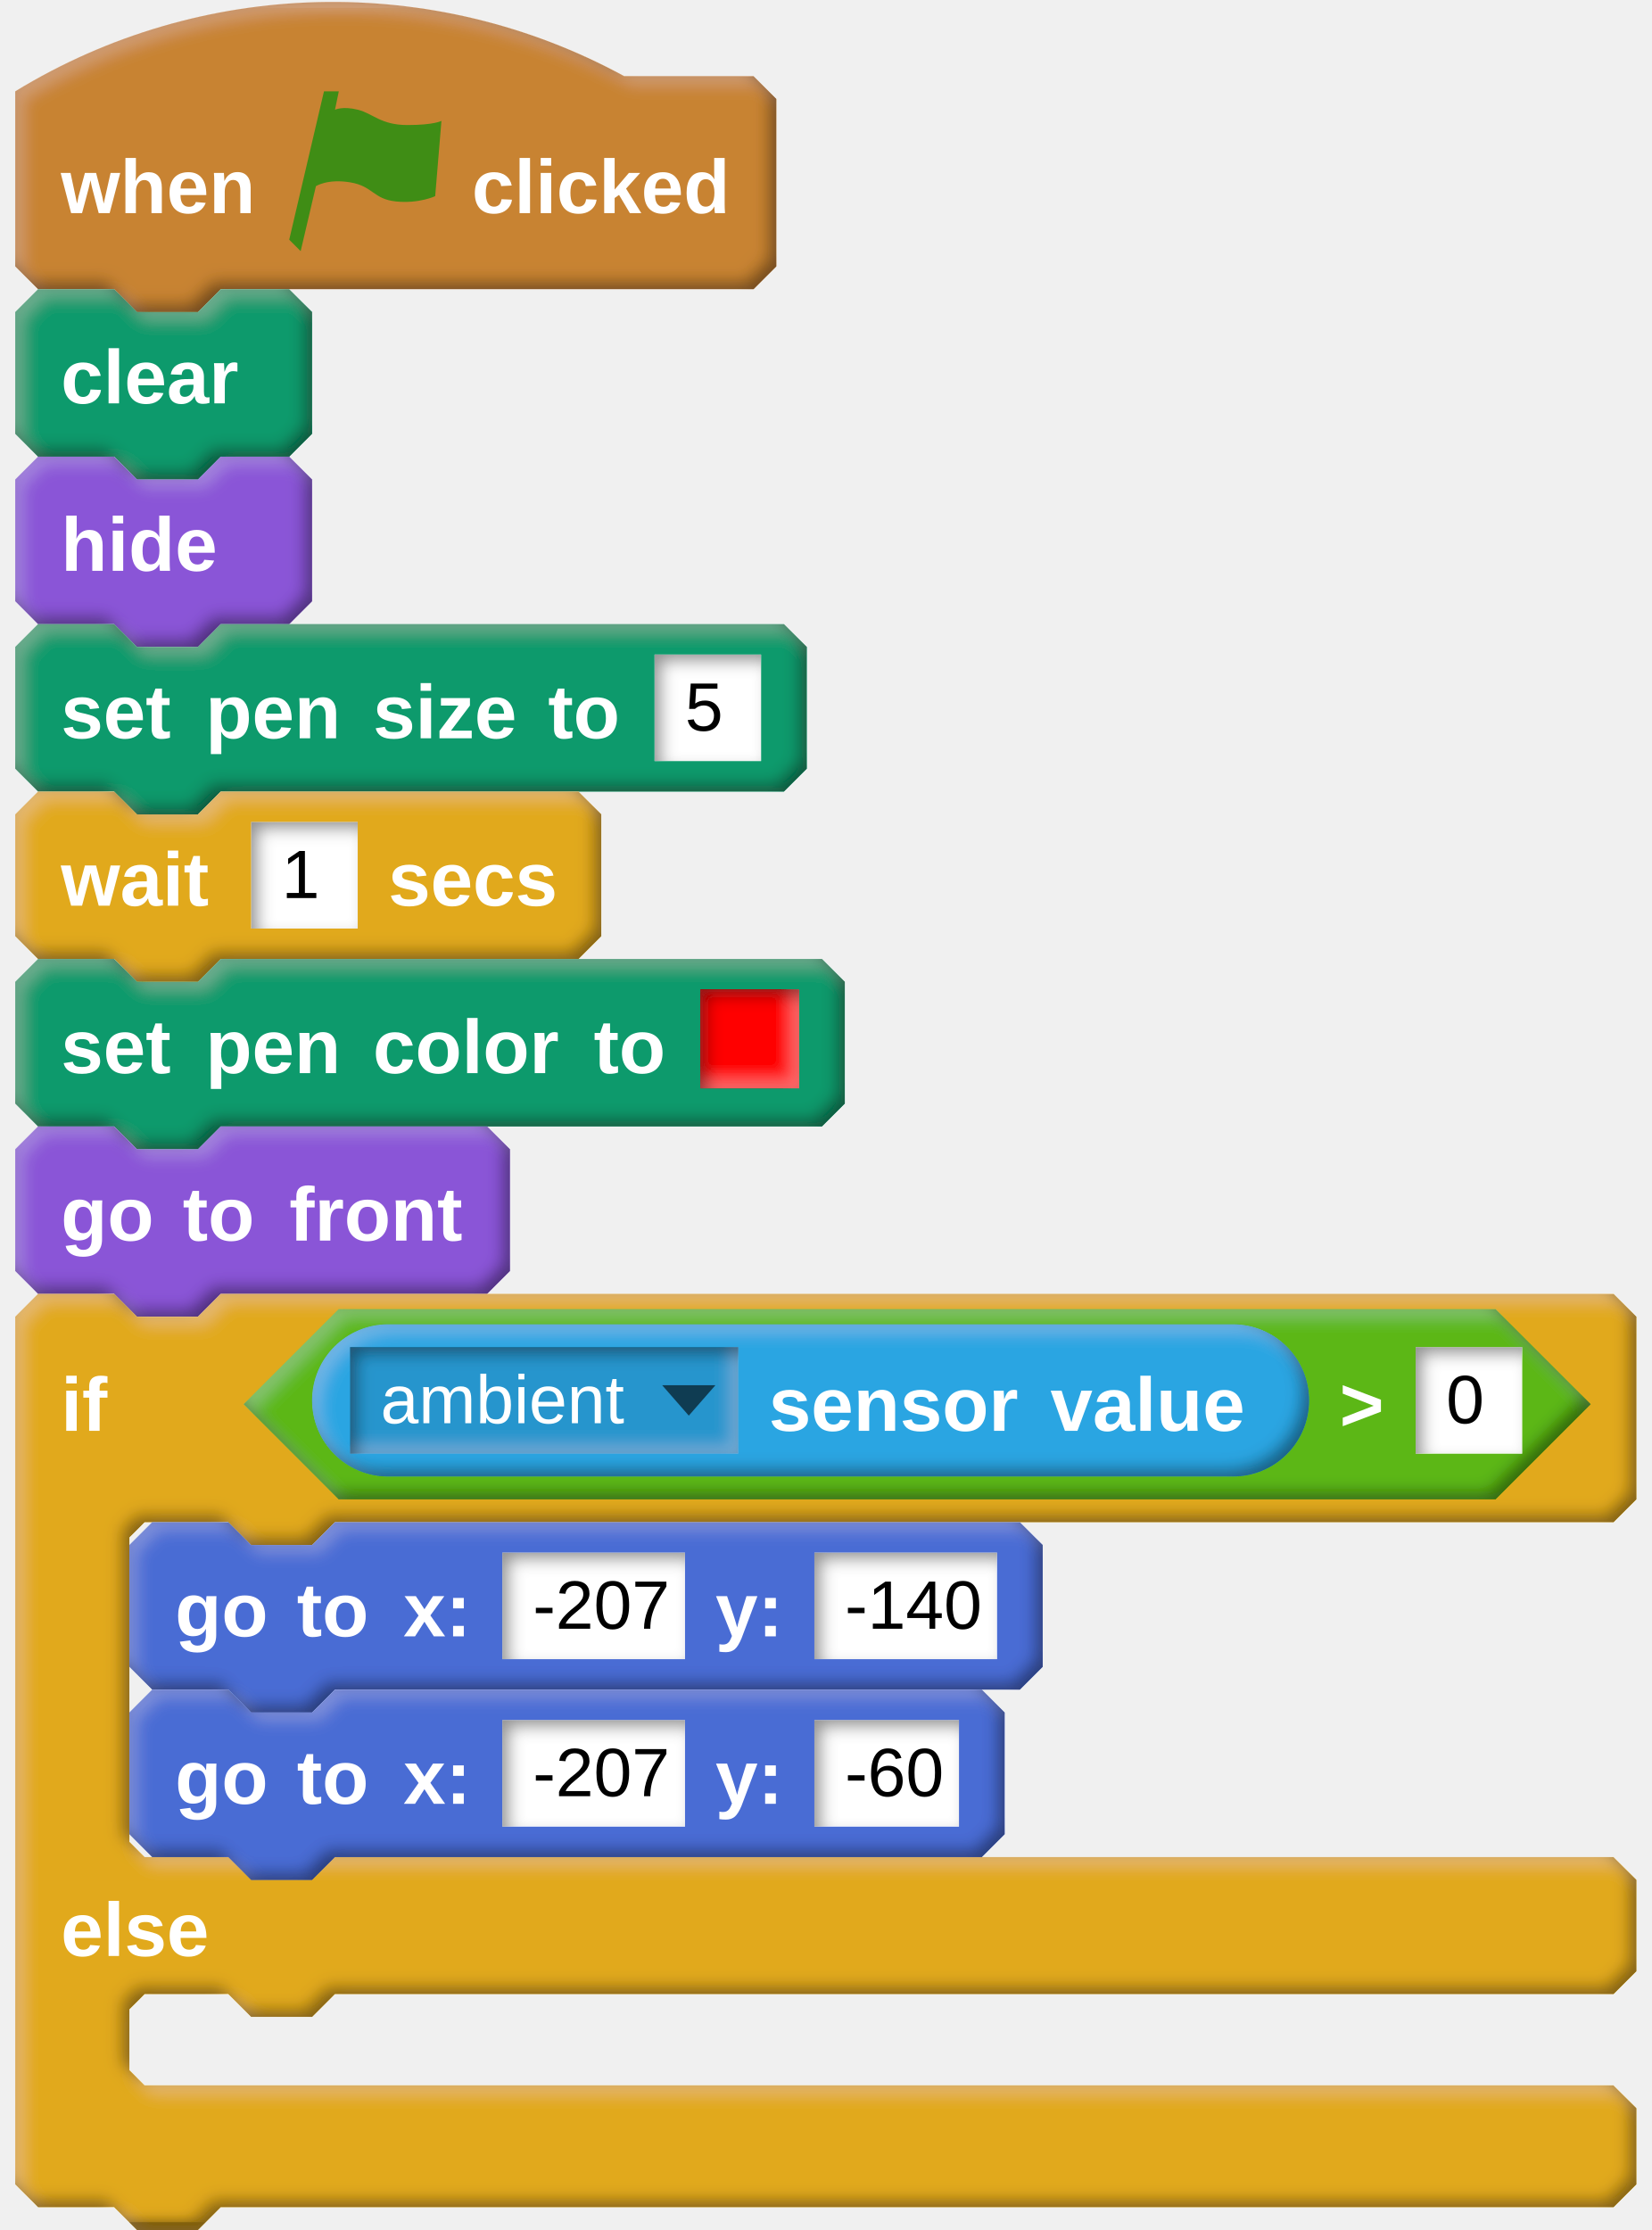
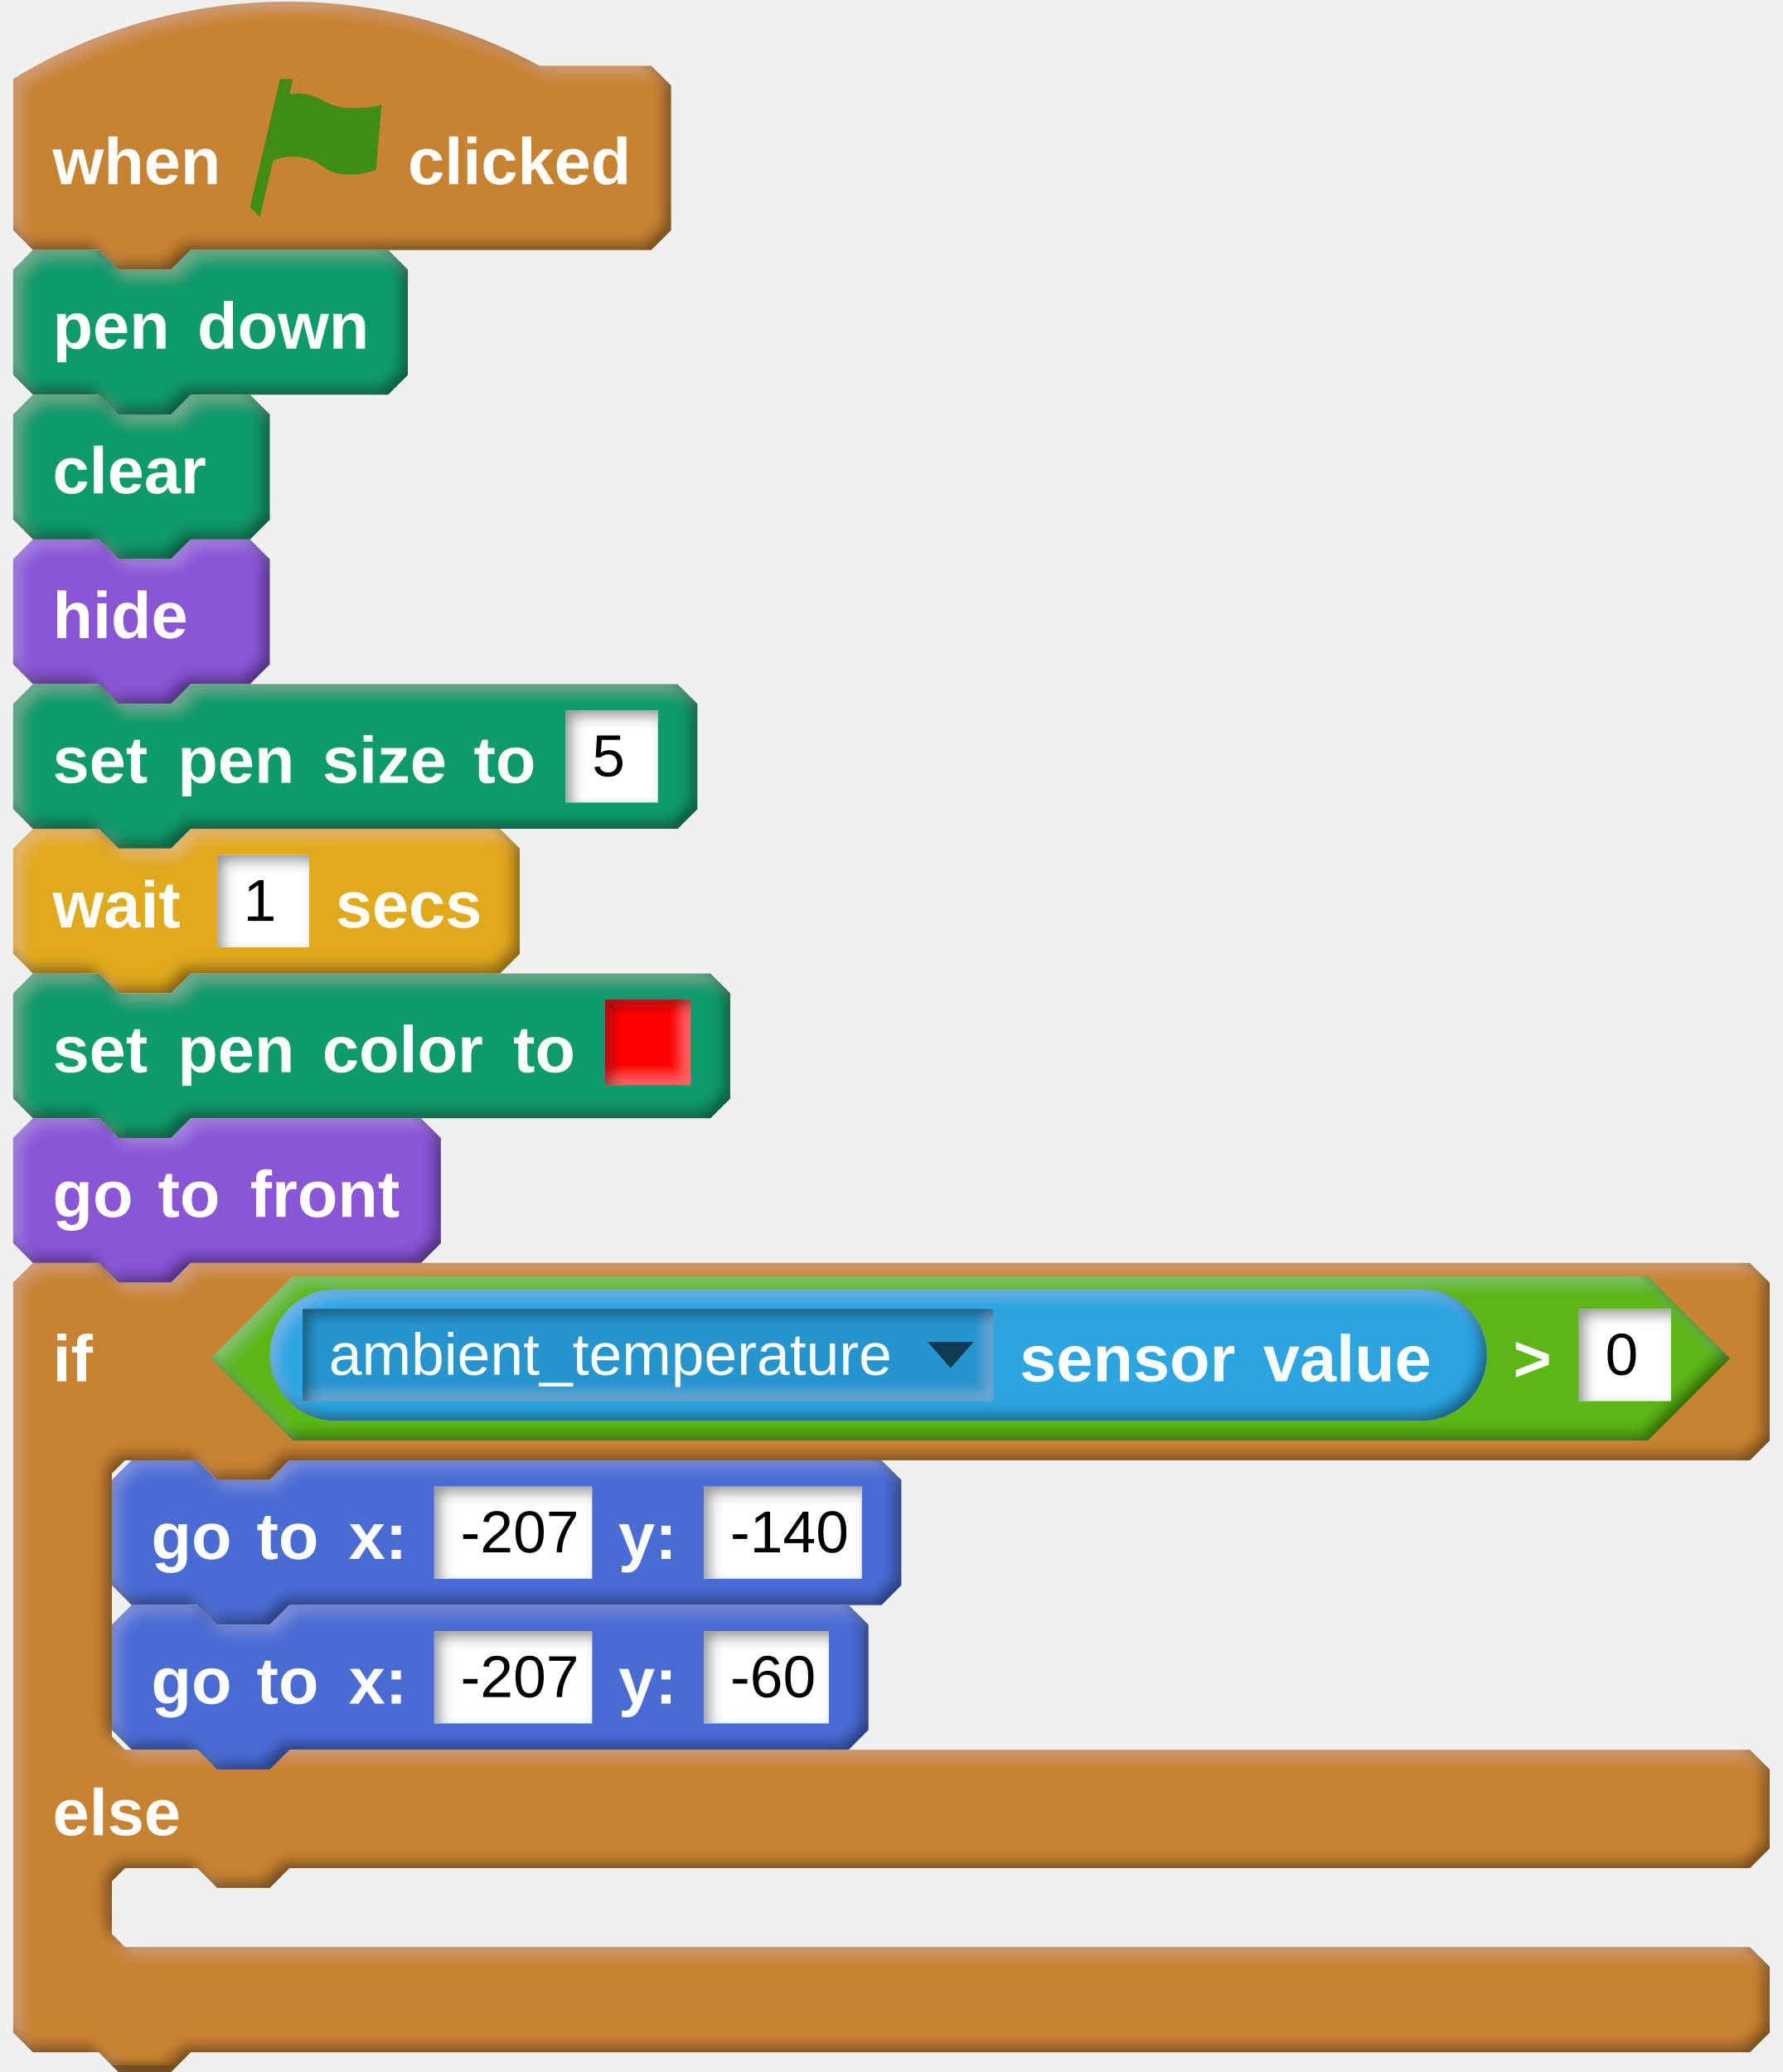
- <svg xmlns="http://www.w3.org/2000/svg" xmlns:xlink="http://www.w3.org/1999/xlink" version="1.1" width="217" height="293">
+ <svg xmlns="http://www.w3.org/2000/svg" xmlns:xlink="http://www.w3.org/1999/xlink" version="1.1" width="271" height="315">
  <defs>
    <filter id="bevelFilter" x0="-50%" y0="-50%" width="200%" height="200%">
      <feGaussianBlur result="blur-1" in="SourceAlpha" stdDeviation="1 1" />
      <feFlood result="flood-2" in="undefined" flood-color="#fff" flood-opacity="0.15" />
      <feOffset result="offset-3" in="blur-1" dx="1" dy="1" />
      <feComposite result="comp-4" operator="arithmetic" in="SourceAlpha" in2="offset-3" k2="1" k3="-1" />
      <feComposite result="comp-5" operator="in" in="flood-2" in2="comp-4" />
      <feFlood result="flood-6" in="undefined" flood-color="#000" flood-opacity="0.7" />
      <feOffset result="offset-7" in="blur-1" dx="-1" dy="-1" />
      <feComposite result="comp-8" operator="arithmetic" in="SourceAlpha" in2="offset-7" k2="1" k3="-1" />
      <feComposite result="comp-9" operator="in" in="flood-6" in2="comp-8" />
      <feMerge result="merge-10">
        <feMergeNode in="SourceGraphic" />
        <feMergeNode in="comp-5" />
        <feMergeNode in="comp-9" />
      </feMerge>
    </filter>
    <filter id="inputBevelFilter" x0="-50%" y0="-50%" width="200%" height="200%">
      <feGaussianBlur result="blur-1" in="SourceAlpha" stdDeviation="1 1" />
      <feFlood result="flood-2" in="undefined" flood-color="#fff" flood-opacity="0.15" />
      <feOffset result="offset-3" in="blur-1" dx="-1" dy="-1" />
      <feComposite result="comp-4" operator="arithmetic" in="SourceAlpha" in2="offset-3" k2="1" k3="-1" />
      <feComposite result="comp-5" operator="in" in="flood-2" in2="comp-4" />
      <feFlood result="flood-6" in="undefined" flood-color="#000" flood-opacity="0.7" />
      <feOffset result="offset-7" in="blur-1" dx="1" dy="1" />
      <feComposite result="comp-8" operator="arithmetic" in="SourceAlpha" in2="offset-7" k2="1" k3="-1" />
      <feComposite result="comp-9" operator="in" in="flood-6" in2="comp-8" />
      <feMerge result="merge-10">
        <feMergeNode in="SourceGraphic" />
        <feMergeNode in="comp-5" />
        <feMergeNode in="comp-9" />
      </feMerge>
    </filter>
    <filter id="inputDarkFilter" x0="-50%" y0="-50%" width="200%" height="200%">
      <feFlood result="flood-1" in="undefined" flood-color="#000" flood-opacity="0.2" />
      <feComposite result="comp-2" operator="in" in="flood-1" in2="SourceAlpha" />
      <feMerge result="merge-3">
        <feMergeNode in="SourceGraphic" />
        <feMergeNode in="comp-2" />
      </feMerge>
    </filter>
    <path d="M1.504 21L0 19.493 4.567 0h1.948l-.5 2.418s1.002-.502 3.006 0c2.006.503 3.008 2.01 6.517 2.01 3.508 0 4.463-.545 4.463-.545l-.823 9.892s-2.137 1.005-5.144.696c-3.007-.307-3.007-2.007-6.014-2.51-3.008-.502-4.512.503-4.512.503L1.504 21z" fill="#3f8d15" id="greenFlag" />
    <path d="M6.724 0C3.01 0 0 2.91 0 6.5c0 2.316 1.253 4.35 3.14 5.5H5.17v-1.256C3.364 10.126 2.07 8.46 2.07 6.5 2.07 4.015 4.152 2 6.723 2c1.14 0 2.184.396 2.993 1.053L8.31 4.13c-.45.344-.398.826.11 1.08L15 8.5 13.858.992c-.083-.547-.514-.714-.963-.37l-1.532 1.172A6.825 6.825 0 0 0 6.723 0z" fill="#fff" id="turnRight" />
    <path d="M3.637 1.794A6.825 6.825 0 0 1 8.277 0C11.99 0 15 2.91 15 6.5c0 2.316-1.253 4.35-3.14 5.5H9.83v-1.256c1.808-.618 3.103-2.285 3.103-4.244 0-2.485-2.083-4.5-4.654-4.5-1.14 0-2.184.396-2.993 1.053L6.69 4.13c.45.344.398.826-.11 1.08L0 8.5 1.142.992c.083-.547.514-.714.963-.37l1.532 1.172z" fill="#fff" id="turnLeft" />
    <path d="M0 0L4 4L0 8Z" fill="#111" id="addInput" />
    <path d="M4 0L4 8L0 4Z" fill="#111" id="delInput" />
    <g id="loopArrow">
      <path d="M8 0l2 -2l0 -3l3 0l-4 -5l-4 5l3 0l0 3l-8 0l0 2" fill="#000" opacity="0.3" />
      <path d="M8 0l2 -2l0 -3l3 0l-4 -5l-4 5l3 0l0 3l-8 0l0 2" fill="#fff" opacity="0.9" transform="translate(-1 -1)" />
    </g>
    <style>.sb-label{font-family:Lucida Grande,Verdana,Arial,DejaVu Sans,sans-serif;font-weight:700;fill:#fff;font-size:10px;word-spacing:+1px}.sb-obsolete{fill:#d42828}.sb-motion{fill:#4a6cd4}.sb-looks{fill:#8a55d7}.sb-sound{fill:#bb42c3}.sb-pen{fill:#0e9a6c}.sb-events{fill:#c88330}.sb-control{fill:#e1a91a}.sb-sensing{fill:#2ca5e2}.sb-operators{fill:#5cb712}.sb-variables{fill:#ee7d16}.sb-list{fill:#cc5b22}.sb-custom{fill:#632d99}.sb-custom-arg{fill:#5947b1}.sb-extension{fill:#4b4a60}.sb-grey{fill:#969696}.sb-bevel{filter:url(#bevelFilter)}.sb-input{filter:url(#inputBevelFilter)}.sb-input-number,.sb-input-number-dropdown,.sb-input-string{fill:#fff}.sb-literal-dropdown,.sb-literal-number,.sb-literal-number-dropdown,.sb-literal-string{font-weight:400;font-size:9px;word-spacing:0}.sb-literal-number,.sb-literal-number-dropdown,.sb-literal-string{fill:#000}.sb-darker{filter:url(#inputDarkFilter)}.sb-outline{stroke:#fff;stroke-opacity:.2;stroke-width:2;fill:none}.sb-define-hat-cap{stroke:#632d99;stroke-width:1;fill:#8e2ec2}.sb-comment{fill:#ffffa5;stroke:#d0d1d2;stroke-width:1}.sb-comment-line{fill:#ffff80}.sb-comment-label{font-family:Helevetica,Arial,DejaVu Sans,sans-serif;font-weight:700;fill:#5c5d5f;word-spacing:0;font-size:12px}</style>
  </defs>
  <g>
    <g transform="translate(0 0)">
      <g transform="translate(2 0)">
        <path d="M 0 12 L 0 12 A 80 80 0 0 1 80 10 L 97 10 L 100 13 L 100 35 L 97 38 L 27 38 L 24 41 L 16 41 L 13 38 L 3 38 L 0 35 Z" class="sb-events sb-bevel" />
        <text x="0" y="10" class="sb-label " transform="translate(6 18)">when</text>
        <use xlink:href="#greenFlag" transform="translate(36 12)" />
        <text x="0" y="10" class="sb-label " transform="translate(60 18)">clicked</text>
      </g>
      <g transform="translate(2 38)">
+         <path d="M 0 3 L 3 0 L 13 0 L 16 3 L 24 3 L 27 0 L 57 0 L 60 3 L 60 19 L 57 22 L 27 22 L 24 25 L 16 25 L 13 22 L 3 22 L 0 19 Z" class="sb-pen sb-bevel" />
+         <text x="0" y="10" class="sb-label " transform="translate(6 5)">pen</text>
+         <text x="0" y="10" class="sb-label " transform="translate(28 5)">down</text>
+       </g>
+       <g transform="translate(2 60)">
        <path d="M 0 3 L 3 0 L 13 0 L 16 3 L 24 3 L 27 0 L 36 0 L 39 3 L 39 19 L 36 22 L 27 22 L 24 25 L 16 25 L 13 22 L 3 22 L 0 19 Z" class="sb-pen sb-bevel" />
        <text x="0" y="10" class="sb-label " transform="translate(6 5)">clear</text>
      </g>
-       <g transform="translate(2 60)">
+       <g transform="translate(2 82)">
        <path d="M 0 3 L 3 0 L 13 0 L 16 3 L 24 3 L 27 0 L 36 0 L 39 3 L 39 19 L 36 22 L 27 22 L 24 25 L 16 25 L 13 22 L 3 22 L 0 19 Z" class="sb-looks sb-bevel" />
        <text x="0" y="10" class="sb-label " transform="translate(6 5)">hide</text>
      </g>
-       <g transform="translate(2 82)">
+       <g transform="translate(2 104)">
        <path d="M 0 3 L 3 0 L 13 0 L 16 3 L 24 3 L 27 0 L 101 0 L 104 3 L 104 19 L 101 22 L 27 22 L 24 25 L 16 25 L 13 22 L 3 22 L 0 19 Z" class="sb-pen sb-bevel" />
        <text x="0" y="10" class="sb-label " transform="translate(6 5)">set</text>
        <text x="0" y="10" class="sb-label " transform="translate(25 5)">pen</text>
        <text x="0" y="10" class="sb-label " transform="translate(47 5)">size</text>
        <text x="0" y="10" class="sb-label " transform="translate(70 5)">to</text>
        <g transform="translate(84 4)">
          <rect x="0" y="0" width="14" height="14" class="sb-input sb-input-string" />
          <text x="0" y="10" class="sb-label sb-literal-string" transform="translate(4 0)">5</text>
        </g>
      </g>
-       <g transform="translate(2 104)">
+       <g transform="translate(2 126)">
        <path d="M 0 3 L 3 0 L 13 0 L 16 3 L 24 3 L 27 0 L 74 0 L 77 3 L 77 19 L 74 22 L 27 22 L 24 25 L 16 25 L 13 22 L 3 22 L 0 19 Z" class="sb-control sb-bevel" />
        <text x="0" y="10" class="sb-label " transform="translate(6 5)">wait</text>
        <g transform="translate(31 4)">
          <rect x="0" y="0" width="14" height="14" class="sb-input sb-input-string" />
          <text x="0" y="10" class="sb-label sb-literal-string" transform="translate(4 0)">1</text>
        </g>
        <text x="0" y="10" class="sb-label " transform="translate(49 5)">secs</text>
      </g>
-       <g transform="translate(2 126)">
+       <g transform="translate(2 148)">
        <path d="M 0 3 L 3 0 L 13 0 L 16 3 L 24 3 L 27 0 L 106 0 L 109 3 L 109 19 L 106 22 L 27 22 L 24 25 L 16 25 L 13 22 L 3 22 L 0 19 Z" class="sb-pen sb-bevel" />
        <text x="0" y="10" class="sb-label " transform="translate(6 5)">set</text>
        <text x="0" y="10" class="sb-label " transform="translate(25 5)">pen</text>
        <text x="0" y="10" class="sb-label " transform="translate(47 5)">color</text>
        <text x="0" y="10" class="sb-label " transform="translate(76 5)">to</text>
        <g transform="translate(90 4)">
          <rect x="0" y="0" width="13" height="13" fill="#ff0000" class="sb-input sb-input-color" />
        </g>
      </g>
-       <g transform="translate(2 148)">
+       <g transform="translate(2 170)">
        <path d="M 0 3 L 3 0 L 13 0 L 16 3 L 24 3 L 27 0 L 62 0 L 65 3 L 65 19 L 62 22 L 27 22 L 24 25 L 16 25 L 13 22 L 3 22 L 0 19 Z" class="sb-looks sb-bevel" />
        <text x="0" y="10" class="sb-label " transform="translate(6 5)">go</text>
        <text x="0" y="10" class="sb-label " transform="translate(22 5)">to</text>
        <text x="0" y="10" class="sb-label " transform="translate(36 5)">front</text>
      </g>
-       <g transform="translate(2 170)">
-         <path d="M 0 3 L 3 0 L 13 0 L 16 3 L 24 3 L 27 0 L 210 0 L 213 3 L 213 27 L 210 30 L 42 30 L 39 33 L 31 33 L 28 30 L 17 30 L 15 32 L 15 72 L 17 74 L 210 74 L 213 77 L 213 89 L 210 92 L 42 92 L 39 95 L 31 95 L 28 92 L 17 92 L 15 94 L 15 102 L 17 104 L 210 104 L 213 107 L 213 117 L 210 120 L 27 120 L 24 123 L 16 123 L 13 120 L 3 120 L 0 117" class="sb-control sb-bevel" />
+       <g transform="translate(2 192)">
+         <path d="M 0 3 L 3 0 L 13 0 L 16 3 L 24 3 L 27 0 L 264 0 L 267 3 L 267 27 L 264 30 L 42 30 L 39 33 L 31 33 L 28 30 L 17 30 L 15 32 L 15 72 L 17 74 L 264 74 L 267 77 L 267 89 L 264 92 L 42 92 L 39 95 L 31 95 L 28 92 L 17 92 L 15 94 L 15 102 L 17 104 L 264 104 L 267 107 L 267 117 L 264 120 L 27 120 L 24 123 L 16 123 L 13 120 L 3 120 L 0 117" class="sb-events sb-bevel" />
        <text x="0" y="10" class="sb-label " transform="translate(6 8)">if</text>
        <g transform="translate(30 2)">
-           <path d="M 12.5 0 L 164.5 0 177 12.5 L 177 12.5 164.5 25 L 12.5 25 0 12.5 L 0 12.5 12.5 0 Z" class="sb-operators sb-bevel" />
+           <path d="M 12.5 0 L 218.5 0 231 12.5 L 231 12.5 218.5 25 L 12.5 25 0 12.5 L 0 12.5 12.5 0 Z" class="sb-operators sb-bevel" />
          <g transform="translate(9 2)">
-             <path d="M 10 0 L 121 0 A 10 10 0 0 1 121 20 L 10 20 A 10 10 0 0 1 10 0 Z" class="sb-sensing sb-bevel" />
+             <path d="M 10 0 L 175 0 A 10 10 0 0 1 175 20 L 10 20 A 10 10 0 0 1 10 0 Z" class="sb-sensing sb-bevel" />
            <g transform="translate(5 3)">
-               <g width="51" height="14" class="sb-input sb-input-dropdown">
-                 <rect x="0" y="0" width="51" height="14" class="sb-sensing sb-darker" />
+               <g width="105" height="14" class="sb-input sb-input-dropdown">
+                 <rect x="0" y="0" width="105" height="14" class="sb-sensing sb-darker" />
              </g>
-               <text x="0" y="10" class="sb-label sb-literal-dropdown" transform="translate(4 0)">ambient</text>
-               <polygon points="7 0 3.5 4 0 0" fill="#000" opacity="0.6" transform="translate(41 5)" />
+               <text x="0" y="10" class="sb-label sb-literal-dropdown" transform="translate(4 0)">ambient_temperature</text>
+               <polygon points="7 0 3.5 4 0 0" fill="#000" opacity="0.6" transform="translate(95 5)" />
            </g>
-             <text x="0" y="10" class="sb-label " transform="translate(60 4)">sensor</text>
-             <text x="0" y="10" class="sb-label " transform="translate(97 4)">value</text>
+             <text x="0" y="10" class="sb-label " transform="translate(114 4)">sensor</text>
+             <text x="0" y="10" class="sb-label " transform="translate(151 4)">value</text>
          </g>
-           <text x="0" y="10" class="sb-label " transform="translate(144 6)">&gt;</text>
-           <g transform="translate(154 5)">
+           <text x="0" y="10" class="sb-label " transform="translate(198 6)">&gt;</text>
+           <g transform="translate(208 5)">
            <rect x="0" y="0" width="14" height="14" class="sb-input sb-input-string" />
            <text x="0" y="10" class="sb-label sb-literal-string" transform="translate(4 0)">0</text>
          </g>
        </g>
        <g transform="translate(15 30)">
          <g transform="translate(0 0)">
            <path d="M 0 3 L 3 0 L 13 0 L 16 3 L 24 3 L 27 0 L 117 0 L 120 3 L 120 19 L 117 22 L 27 22 L 24 25 L 16 25 L 13 22 L 3 22 L 0 19 Z" class="sb-motion sb-bevel" />
            <text x="0" y="10" class="sb-label " transform="translate(6 5)">go</text>
            <text x="0" y="10" class="sb-label " transform="translate(22 5)">to</text>
            <text x="0" y="10" class="sb-label " transform="translate(36 5)">x:</text>
            <g transform="translate(49 4)">
              <rect x="0" y="0" width="24" height="14" class="sb-input sb-input-string" />
              <text x="0" y="10" class="sb-label sb-literal-string" transform="translate(4 0)">-207</text>
            </g>
            <text x="0" y="10" class="sb-label " transform="translate(77 5)">y:</text>
            <g transform="translate(90 4)">
              <rect x="0" y="0" width="24" height="14" class="sb-input sb-input-string" />
              <text x="0" y="10" class="sb-label sb-literal-string" transform="translate(4 0)">-140</text>
            </g>
          </g>
          <g transform="translate(0 22)">
            <path d="M 0 3 L 3 0 L 13 0 L 16 3 L 24 3 L 27 0 L 112 0 L 115 3 L 115 19 L 112 22 L 27 22 L 24 25 L 16 25 L 13 22 L 3 22 L 0 19 Z" class="sb-motion sb-bevel" />
            <text x="0" y="10" class="sb-label " transform="translate(6 5)">go</text>
            <text x="0" y="10" class="sb-label " transform="translate(22 5)">to</text>
            <text x="0" y="10" class="sb-label " transform="translate(36 5)">x:</text>
            <g transform="translate(49 4)">
              <rect x="0" y="0" width="24" height="14" class="sb-input sb-input-string" />
              <text x="0" y="10" class="sb-label sb-literal-string" transform="translate(4 0)">-207</text>
            </g>
            <text x="0" y="10" class="sb-label " transform="translate(77 5)">y:</text>
            <g transform="translate(90 4)">
              <rect x="0" y="0" width="19" height="14" class="sb-input sb-input-string" />
              <text x="0" y="10" class="sb-label sb-literal-string" transform="translate(4 0)">-60</text>
            </g>
          </g>
        </g>
        <text x="0" y="10" class="sb-label " transform="translate(6 77)">else</text>
        <g transform="translate(15 92)" />
      </g>
    </g>
  </g>
</svg>
